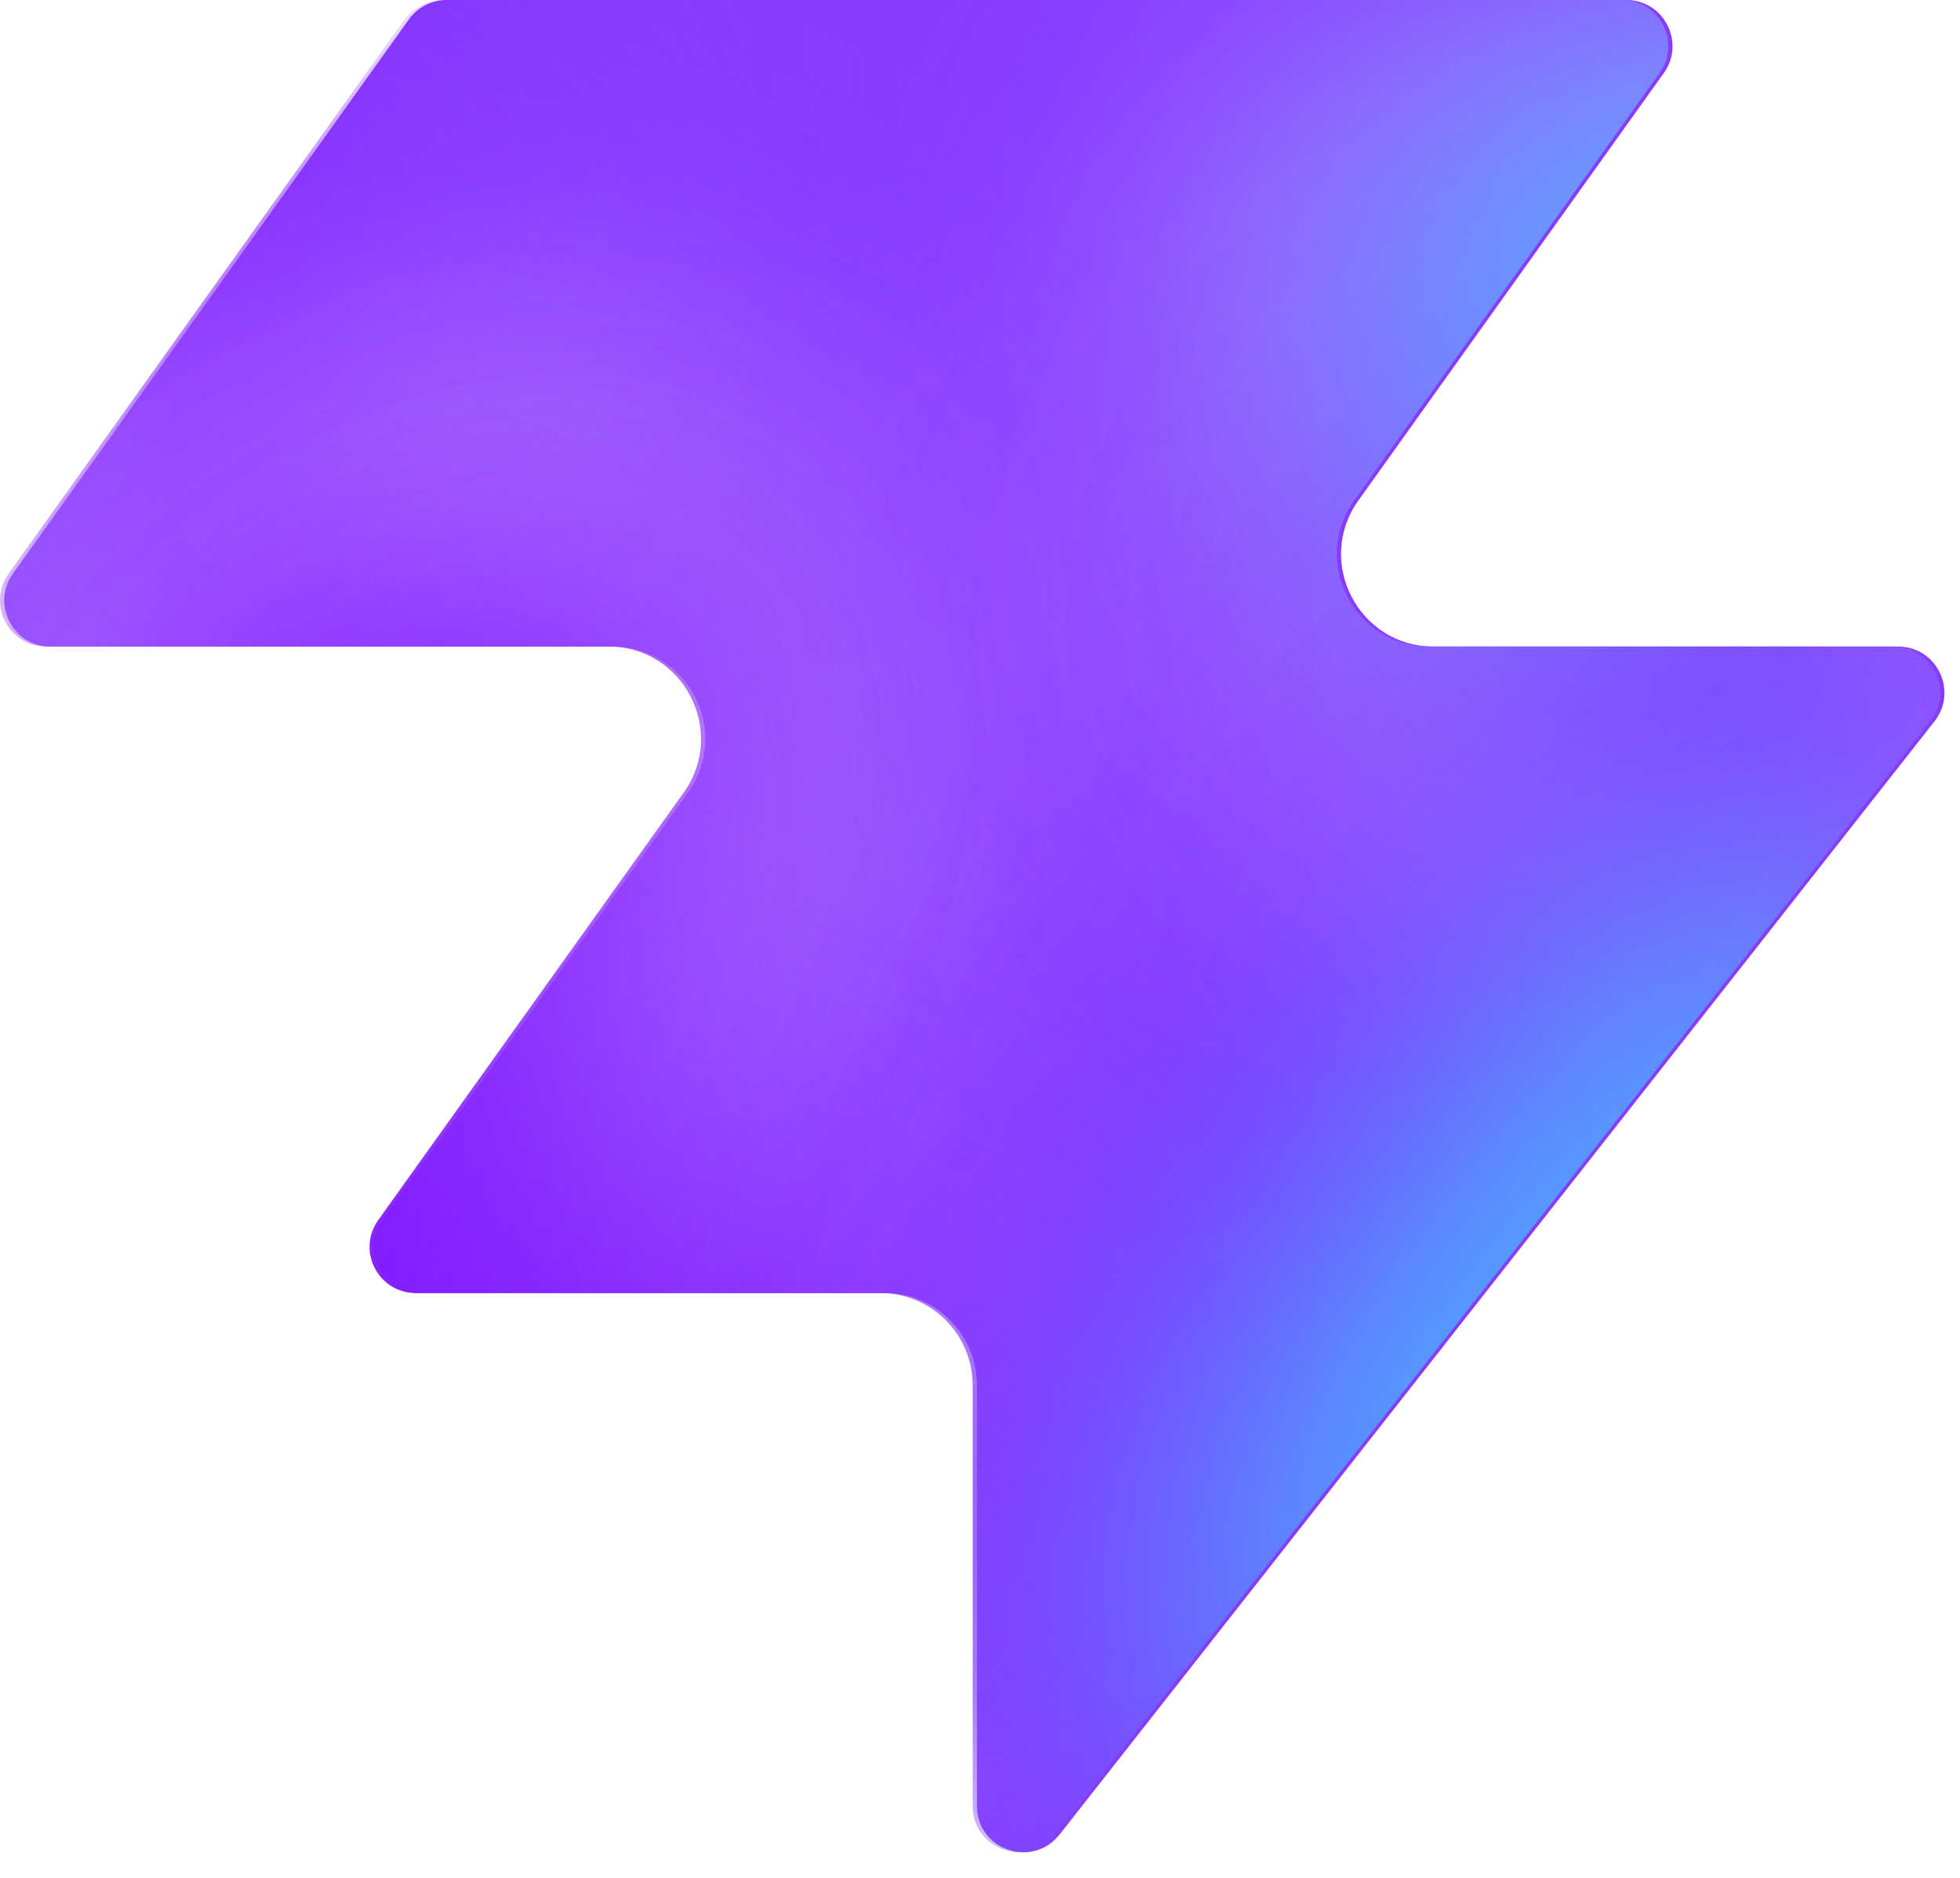
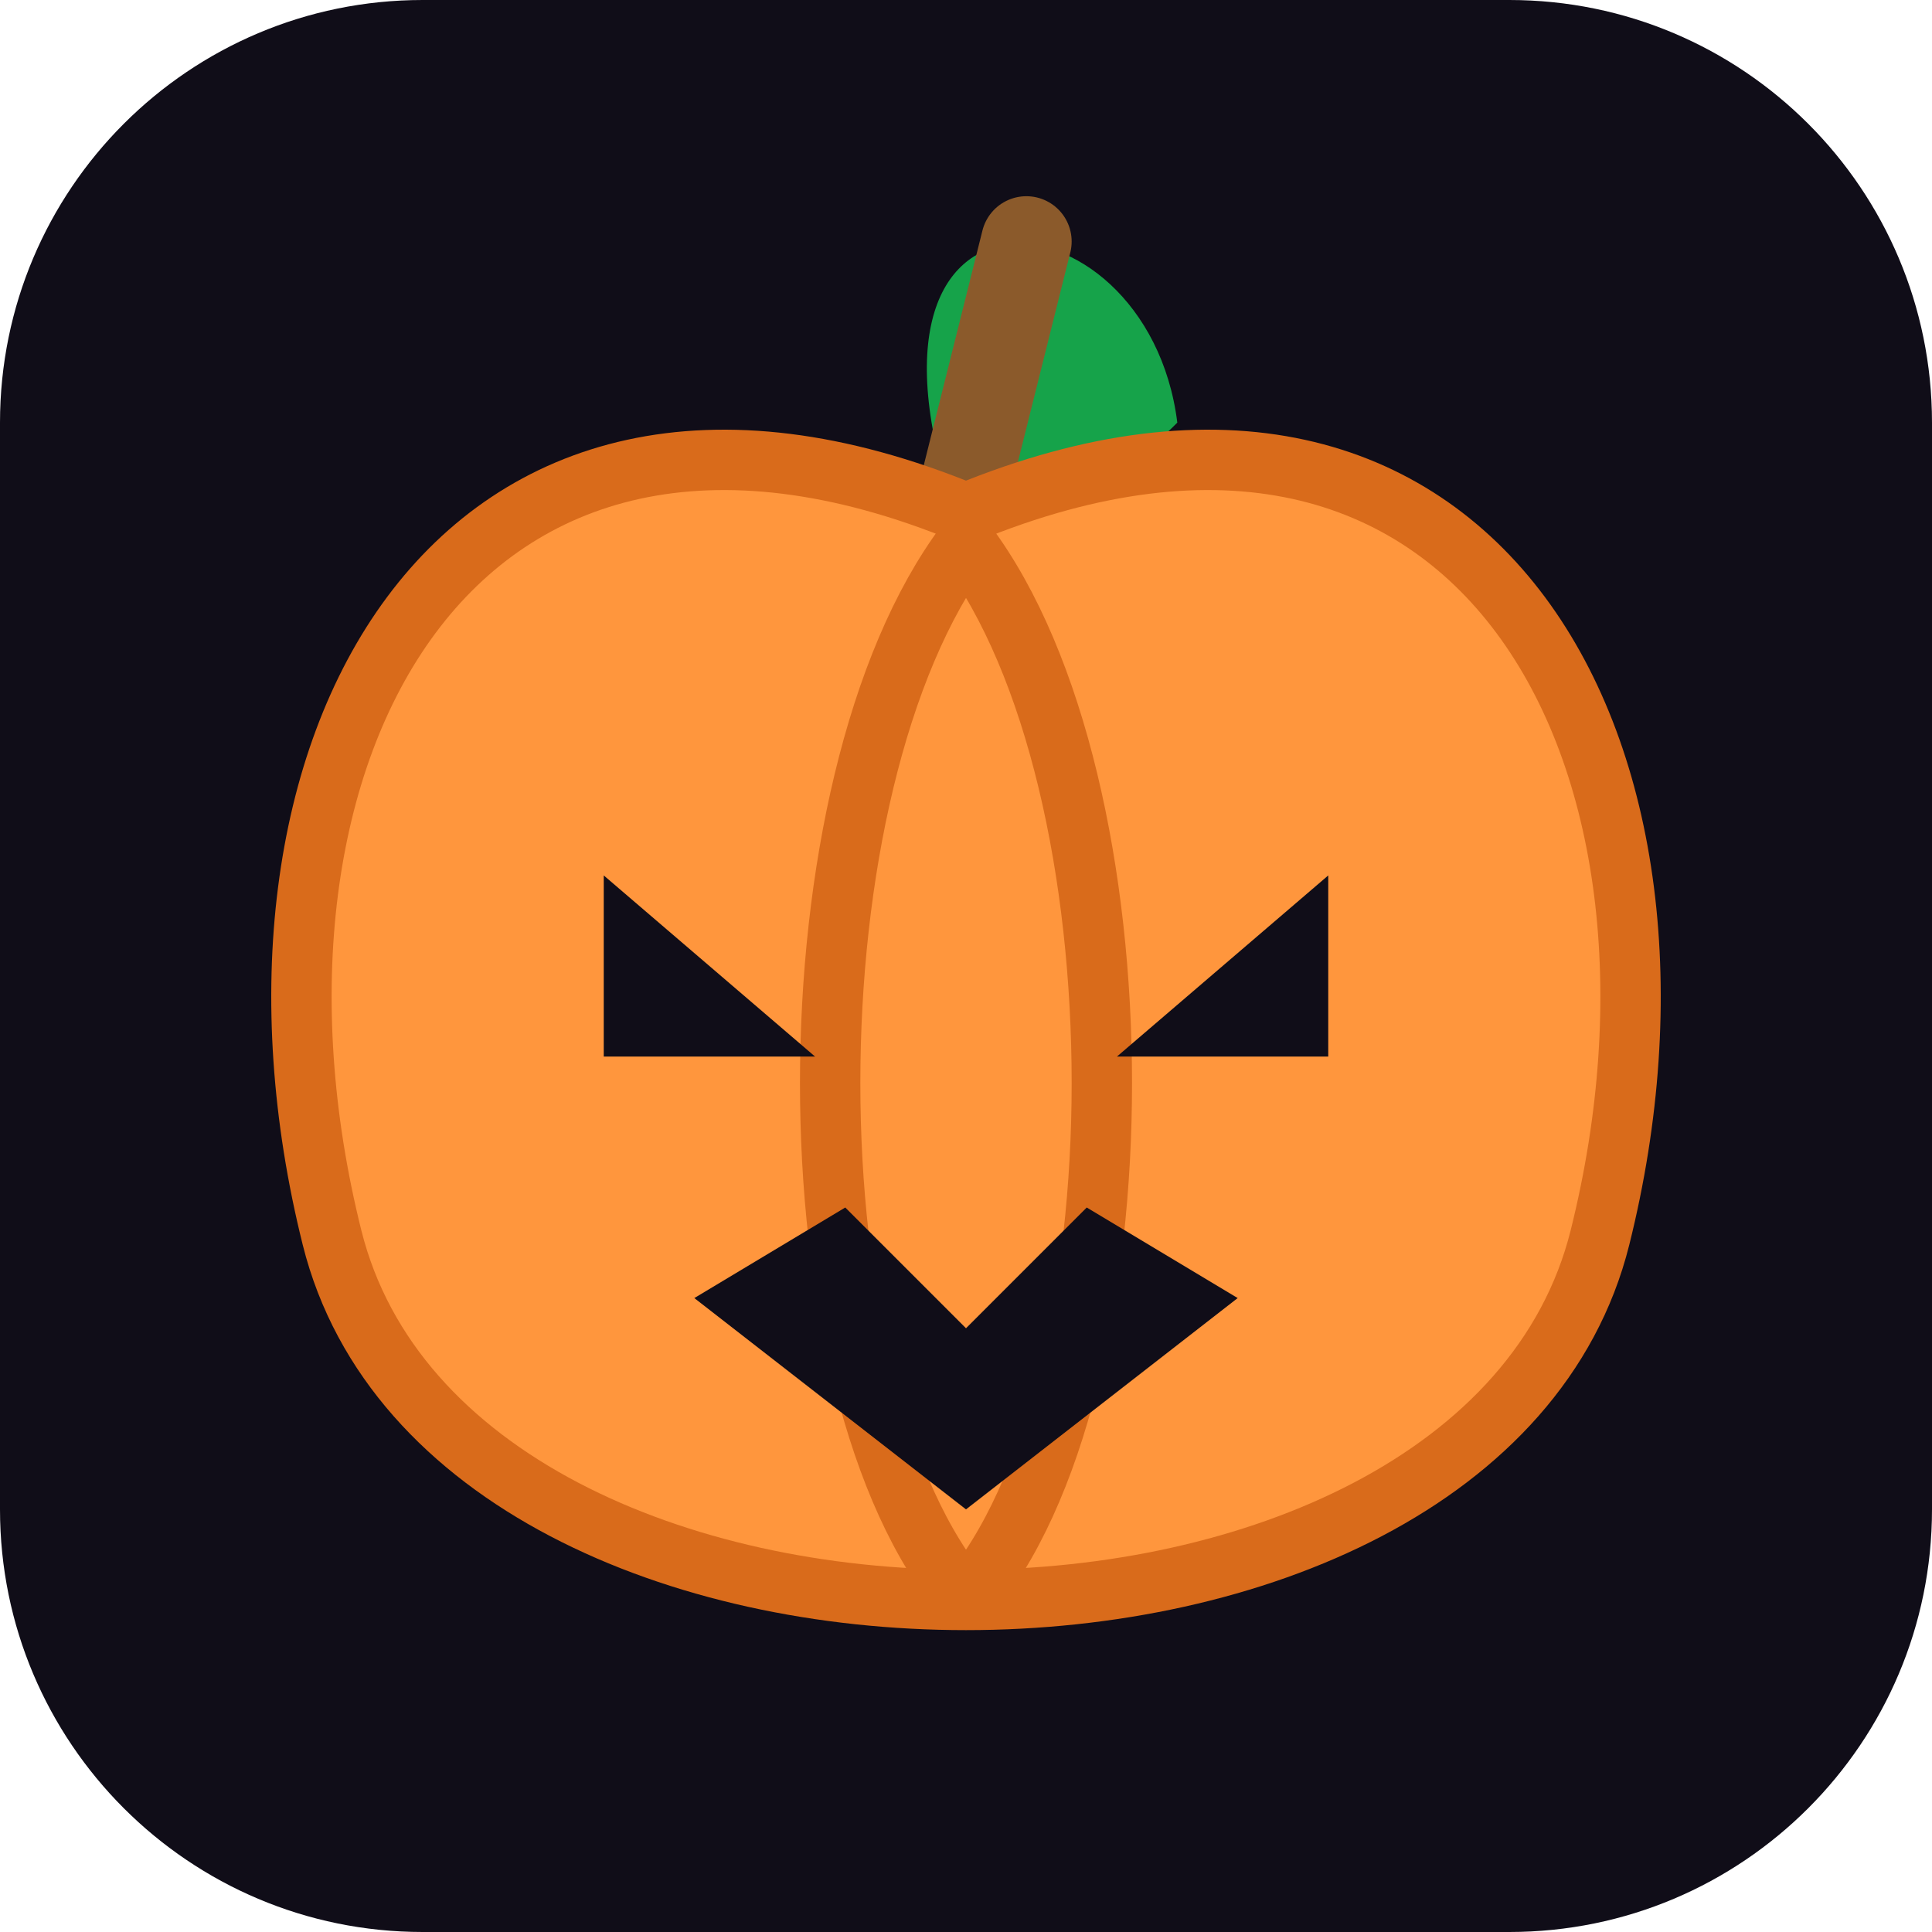
- <svg xmlns="http://www.w3.org/2000/svg" width="48" height="46" fill="none" viewBox="0 0 48 46">
-   <path fill="#863bff" d="M25.946 44.938c-.664.845-2.021.375-2.021-.698V33.937a2.26 2.26 0 0 0-2.262-2.262H10.287c-.92 0-1.456-1.04-.92-1.788l7.48-10.471c1.07-1.497 0-3.578-1.842-3.578H1.237c-.92 0-1.456-1.04-.92-1.788L10.013.474c.214-.297.556-.474.92-.474h28.894c.92 0 1.456 1.04.92 1.788l-7.48 10.471c-1.07 1.498 0 3.579 1.842 3.579h11.377c.943 0 1.473 1.088.89 1.83L25.947 44.94z" style="fill:#863bff;fill:color(display-p3 .525 .23 1);fill-opacity:1" />
-   <mask id="a" width="48" height="46" x="0" y="0" maskUnits="userSpaceOnUse" style="mask-type:alpha">
-     <path fill="#000" d="M25.842 44.938c-.664.844-2.021.375-2.021-.698V33.937a2.26 2.26 0 0 0-2.262-2.262H10.183c-.92 0-1.456-1.04-.92-1.788l7.48-10.471c1.07-1.498 0-3.579-1.842-3.579H1.133c-.92 0-1.456-1.04-.92-1.787L9.91.473c.214-.297.556-.474.92-.474h28.894c.92 0 1.456 1.04.92 1.788l-7.48 10.471c-1.07 1.498 0 3.578 1.842 3.578h11.377c.943 0 1.473 1.088.89 1.832L25.843 44.94z" style="fill:#000;fill-opacity:1" />
-   </mask>
-   <g mask="url(#a)">
-     <g filter="url(#b)">
-       <ellipse cx="5.508" cy="14.704" fill="#ede6ff" rx="5.508" ry="14.704" style="fill:#ede6ff;fill:color(display-p3 .927 .903 1);fill-opacity:1" transform="matrix(.00324 1 1 -.00324 -4.47 31.516)" />
-     </g>
-     <g filter="url(#c)">
-       <ellipse cx="10.399" cy="29.851" fill="#ede6ff" rx="10.399" ry="29.851" style="fill:#ede6ff;fill:color(display-p3 .927 .903 1);fill-opacity:1" transform="matrix(.00324 1 1 -.00324 -39.328 7.883)" />
-     </g>
-     <g filter="url(#d)">
-       <ellipse cx="5.508" cy="30.487" fill="#7e14ff" rx="5.508" ry="30.487" style="fill:#7e14ff;fill:color(display-p3 .492 .077 1);fill-opacity:1" transform="rotate(89.814 -25.913 -14.639)scale(1 -1)" />
-     </g>
-     <g filter="url(#e)">
-       <ellipse cx="5.508" cy="30.599" fill="#7e14ff" rx="5.508" ry="30.599" style="fill:#7e14ff;fill:color(display-p3 .492 .077 1);fill-opacity:1" transform="rotate(89.814 -32.644 -3.334)scale(1 -1)" />
-     </g>
-     <g filter="url(#f)">
-       <ellipse cx="5.508" cy="30.599" fill="#7e14ff" rx="5.508" ry="30.599" style="fill:#7e14ff;fill:color(display-p3 .492 .077 1);fill-opacity:1" transform="matrix(.00324 1 1 -.00324 -34.34 30.47)" />
-     </g>
-     <g filter="url(#g)">
-       <ellipse cx="14.072" cy="22.078" fill="#ede6ff" rx="14.072" ry="22.078" style="fill:#ede6ff;fill:color(display-p3 .927 .903 1);fill-opacity:1" transform="rotate(93.35 24.506 48.493)scale(-1 1)" />
-     </g>
-     <g filter="url(#h)">
-       <ellipse cx="3.47" cy="21.501" fill="#7e14ff" rx="3.47" ry="21.501" style="fill:#7e14ff;fill:color(display-p3 .492 .077 1);fill-opacity:1" transform="rotate(89.009 28.708 47.59)scale(-1 1)" />
-     </g>
-     <g filter="url(#i)">
-       <ellipse cx="3.47" cy="21.501" fill="#7e14ff" rx="3.47" ry="21.501" style="fill:#7e14ff;fill:color(display-p3 .492 .077 1);fill-opacity:1" transform="rotate(89.009 28.708 47.59)scale(-1 1)" />
-     </g>
-     <g filter="url(#j)">
-       <ellipse cx=".387" cy="8.972" fill="#7e14ff" rx="4.407" ry="29.108" style="fill:#7e14ff;fill:color(display-p3 .492 .077 1);fill-opacity:1" transform="rotate(39.51 .387 8.972)" />
-     </g>
-     <g filter="url(#k)">
-       <ellipse cx="47.523" cy="-6.092" fill="#7e14ff" rx="4.407" ry="29.108" style="fill:#7e14ff;fill:color(display-p3 .492 .077 1);fill-opacity:1" transform="rotate(37.892 47.523 -6.092)" />
-     </g>
-     <g filter="url(#l)">
-       <ellipse cx="41.412" cy="6.333" fill="#47bfff" rx="5.971" ry="9.665" style="fill:#47bfff;fill:color(display-p3 .28 .748 1);fill-opacity:1" transform="rotate(37.892 41.412 6.333)" />
-     </g>
-     <g filter="url(#m)">
-       <ellipse cx="-1.879" cy="38.332" fill="#7e14ff" rx="4.407" ry="29.108" style="fill:#7e14ff;fill:color(display-p3 .492 .077 1);fill-opacity:1" transform="rotate(37.892 -1.88 38.332)" />
-     </g>
-     <g filter="url(#n)">
-       <ellipse cx="-1.879" cy="38.332" fill="#7e14ff" rx="4.407" ry="29.108" style="fill:#7e14ff;fill:color(display-p3 .492 .077 1);fill-opacity:1" transform="rotate(37.892 -1.88 38.332)" />
-     </g>
-     <g filter="url(#o)">
-       <ellipse cx="35.651" cy="29.907" fill="#7e14ff" rx="4.407" ry="29.108" style="fill:#7e14ff;fill:color(display-p3 .492 .077 1);fill-opacity:1" transform="rotate(37.892 35.651 29.907)" />
-     </g>
-     <g filter="url(#p)">
-       <ellipse cx="38.418" cy="32.4" fill="#47bfff" rx="5.971" ry="15.297" style="fill:#47bfff;fill:color(display-p3 .28 .748 1);fill-opacity:1" transform="rotate(37.892 38.418 32.4)" />
-     </g>
-   </g>
-   <defs>
-     <filter id="b" width="60.045" height="41.654" x="-19.77" y="16.149" color-interpolation-filters="sRGB" filterUnits="userSpaceOnUse">
-       <feFlood flood-opacity="0" result="BackgroundImageFix" />
-       <feBlend in="SourceGraphic" in2="BackgroundImageFix" result="shape" />
-       <feGaussianBlur result="effect1_foregroundBlur_2002_17158" stdDeviation="7.659" />
-     </filter>
-     <filter id="c" width="90.34" height="51.437" x="-54.613" y="-7.533" color-interpolation-filters="sRGB" filterUnits="userSpaceOnUse">
-       <feFlood flood-opacity="0" result="BackgroundImageFix" />
-       <feBlend in="SourceGraphic" in2="BackgroundImageFix" result="shape" />
-       <feGaussianBlur result="effect1_foregroundBlur_2002_17158" stdDeviation="7.659" />
-     </filter>
-     <filter id="d" width="79.355" height="29.4" x="-49.64" y="2.03" color-interpolation-filters="sRGB" filterUnits="userSpaceOnUse">
-       <feFlood flood-opacity="0" result="BackgroundImageFix" />
-       <feBlend in="SourceGraphic" in2="BackgroundImageFix" result="shape" />
-       <feGaussianBlur result="effect1_foregroundBlur_2002_17158" stdDeviation="4.596" />
-     </filter>
-     <filter id="e" width="79.579" height="29.4" x="-45.045" y="20.029" color-interpolation-filters="sRGB" filterUnits="userSpaceOnUse">
-       <feFlood flood-opacity="0" result="BackgroundImageFix" />
-       <feBlend in="SourceGraphic" in2="BackgroundImageFix" result="shape" />
-       <feGaussianBlur result="effect1_foregroundBlur_2002_17158" stdDeviation="4.596" />
-     </filter>
-     <filter id="f" width="79.579" height="29.4" x="-43.513" y="21.178" color-interpolation-filters="sRGB" filterUnits="userSpaceOnUse">
-       <feFlood flood-opacity="0" result="BackgroundImageFix" />
-       <feBlend in="SourceGraphic" in2="BackgroundImageFix" result="shape" />
-       <feGaussianBlur result="effect1_foregroundBlur_2002_17158" stdDeviation="4.596" />
-     </filter>
-     <filter id="g" width="74.749" height="58.852" x="15.756" y="-17.901" color-interpolation-filters="sRGB" filterUnits="userSpaceOnUse">
-       <feFlood flood-opacity="0" result="BackgroundImageFix" />
-       <feBlend in="SourceGraphic" in2="BackgroundImageFix" result="shape" />
-       <feGaussianBlur result="effect1_foregroundBlur_2002_17158" stdDeviation="7.659" />
-     </filter>
-     <filter id="h" width="61.377" height="25.362" x="23.548" y="2.284" color-interpolation-filters="sRGB" filterUnits="userSpaceOnUse">
-       <feFlood flood-opacity="0" result="BackgroundImageFix" />
-       <feBlend in="SourceGraphic" in2="BackgroundImageFix" result="shape" />
-       <feGaussianBlur result="effect1_foregroundBlur_2002_17158" stdDeviation="4.596" />
-     </filter>
-     <filter id="i" width="61.377" height="25.362" x="23.548" y="2.284" color-interpolation-filters="sRGB" filterUnits="userSpaceOnUse">
-       <feFlood flood-opacity="0" result="BackgroundImageFix" />
-       <feBlend in="SourceGraphic" in2="BackgroundImageFix" result="shape" />
-       <feGaussianBlur result="effect1_foregroundBlur_2002_17158" stdDeviation="4.596" />
-     </filter>
-     <filter id="j" width="56.045" height="63.649" x="-27.636" y="-22.853" color-interpolation-filters="sRGB" filterUnits="userSpaceOnUse">
-       <feFlood flood-opacity="0" result="BackgroundImageFix" />
-       <feBlend in="SourceGraphic" in2="BackgroundImageFix" result="shape" />
-       <feGaussianBlur result="effect1_foregroundBlur_2002_17158" stdDeviation="4.596" />
-     </filter>
-     <filter id="k" width="54.814" height="64.646" x="20.116" y="-38.415" color-interpolation-filters="sRGB" filterUnits="userSpaceOnUse">
-       <feFlood flood-opacity="0" result="BackgroundImageFix" />
-       <feBlend in="SourceGraphic" in2="BackgroundImageFix" result="shape" />
-       <feGaussianBlur result="effect1_foregroundBlur_2002_17158" stdDeviation="4.596" />
-     </filter>
-     <filter id="l" width="33.541" height="35.313" x="24.641" y="-11.323" color-interpolation-filters="sRGB" filterUnits="userSpaceOnUse">
-       <feFlood flood-opacity="0" result="BackgroundImageFix" />
-       <feBlend in="SourceGraphic" in2="BackgroundImageFix" result="shape" />
-       <feGaussianBlur result="effect1_foregroundBlur_2002_17158" stdDeviation="4.596" />
-     </filter>
-     <filter id="m" width="54.814" height="64.646" x="-29.286" y="6.009" color-interpolation-filters="sRGB" filterUnits="userSpaceOnUse">
-       <feFlood flood-opacity="0" result="BackgroundImageFix" />
-       <feBlend in="SourceGraphic" in2="BackgroundImageFix" result="shape" />
-       <feGaussianBlur result="effect1_foregroundBlur_2002_17158" stdDeviation="4.596" />
-     </filter>
-     <filter id="n" width="54.814" height="64.646" x="-29.286" y="6.009" color-interpolation-filters="sRGB" filterUnits="userSpaceOnUse">
-       <feFlood flood-opacity="0" result="BackgroundImageFix" />
-       <feBlend in="SourceGraphic" in2="BackgroundImageFix" result="shape" />
-       <feGaussianBlur result="effect1_foregroundBlur_2002_17158" stdDeviation="4.596" />
-     </filter>
-     <filter id="o" width="54.814" height="64.646" x="8.244" y="-2.416" color-interpolation-filters="sRGB" filterUnits="userSpaceOnUse">
-       <feFlood flood-opacity="0" result="BackgroundImageFix" />
-       <feBlend in="SourceGraphic" in2="BackgroundImageFix" result="shape" />
-       <feGaussianBlur result="effect1_foregroundBlur_2002_17158" stdDeviation="4.596" />
-     </filter>
-     <filter id="p" width="39.409" height="43.623" x="18.713" y="10.588" color-interpolation-filters="sRGB" filterUnits="userSpaceOnUse">
-       <feFlood flood-opacity="0" result="BackgroundImageFix" />
-       <feBlend in="SourceGraphic" in2="BackgroundImageFix" result="shape" />
-       <feGaussianBlur result="effect1_foregroundBlur_2002_17158" stdDeviation="4.596" />
-     </filter>
-   </defs>
+ <svg xmlns="http://www.w3.org/2000/svg" viewBox="0 0 64 64">
+   <rect width="64" height="64" rx="14" fill="#100d18" />
+   <path d="M32 18 C27 5 38 6 39 14 C37 16 35 17 32 18Z" fill="#16a34a" />
+   <path d="M32 16 L34 8" stroke="#8b5a2b" stroke-width="3" stroke-linecap="round" />
+   <path d="M32 17 C15 10 7 25 11 41 C15 57 49 57 53 41 C57 25 49 10 32 17Z" fill="#ff963d" stroke="#d96b1b" stroke-width="2" />
+   <path d="M32 18 C26 26 26 46 32 53 M32 18 C38 26 38 46 32 53" fill="none" stroke="#d96b1b" stroke-width="2" />
+   <path d="M20 29 L27 35 L20 35Z M44 29 L37 35 L44 35Z" fill="#100d18" />
+   <path d="M23 43 L28 40 L32 44 L36 40 L41 43 L32 50Z" fill="#100d18" />
</svg>
